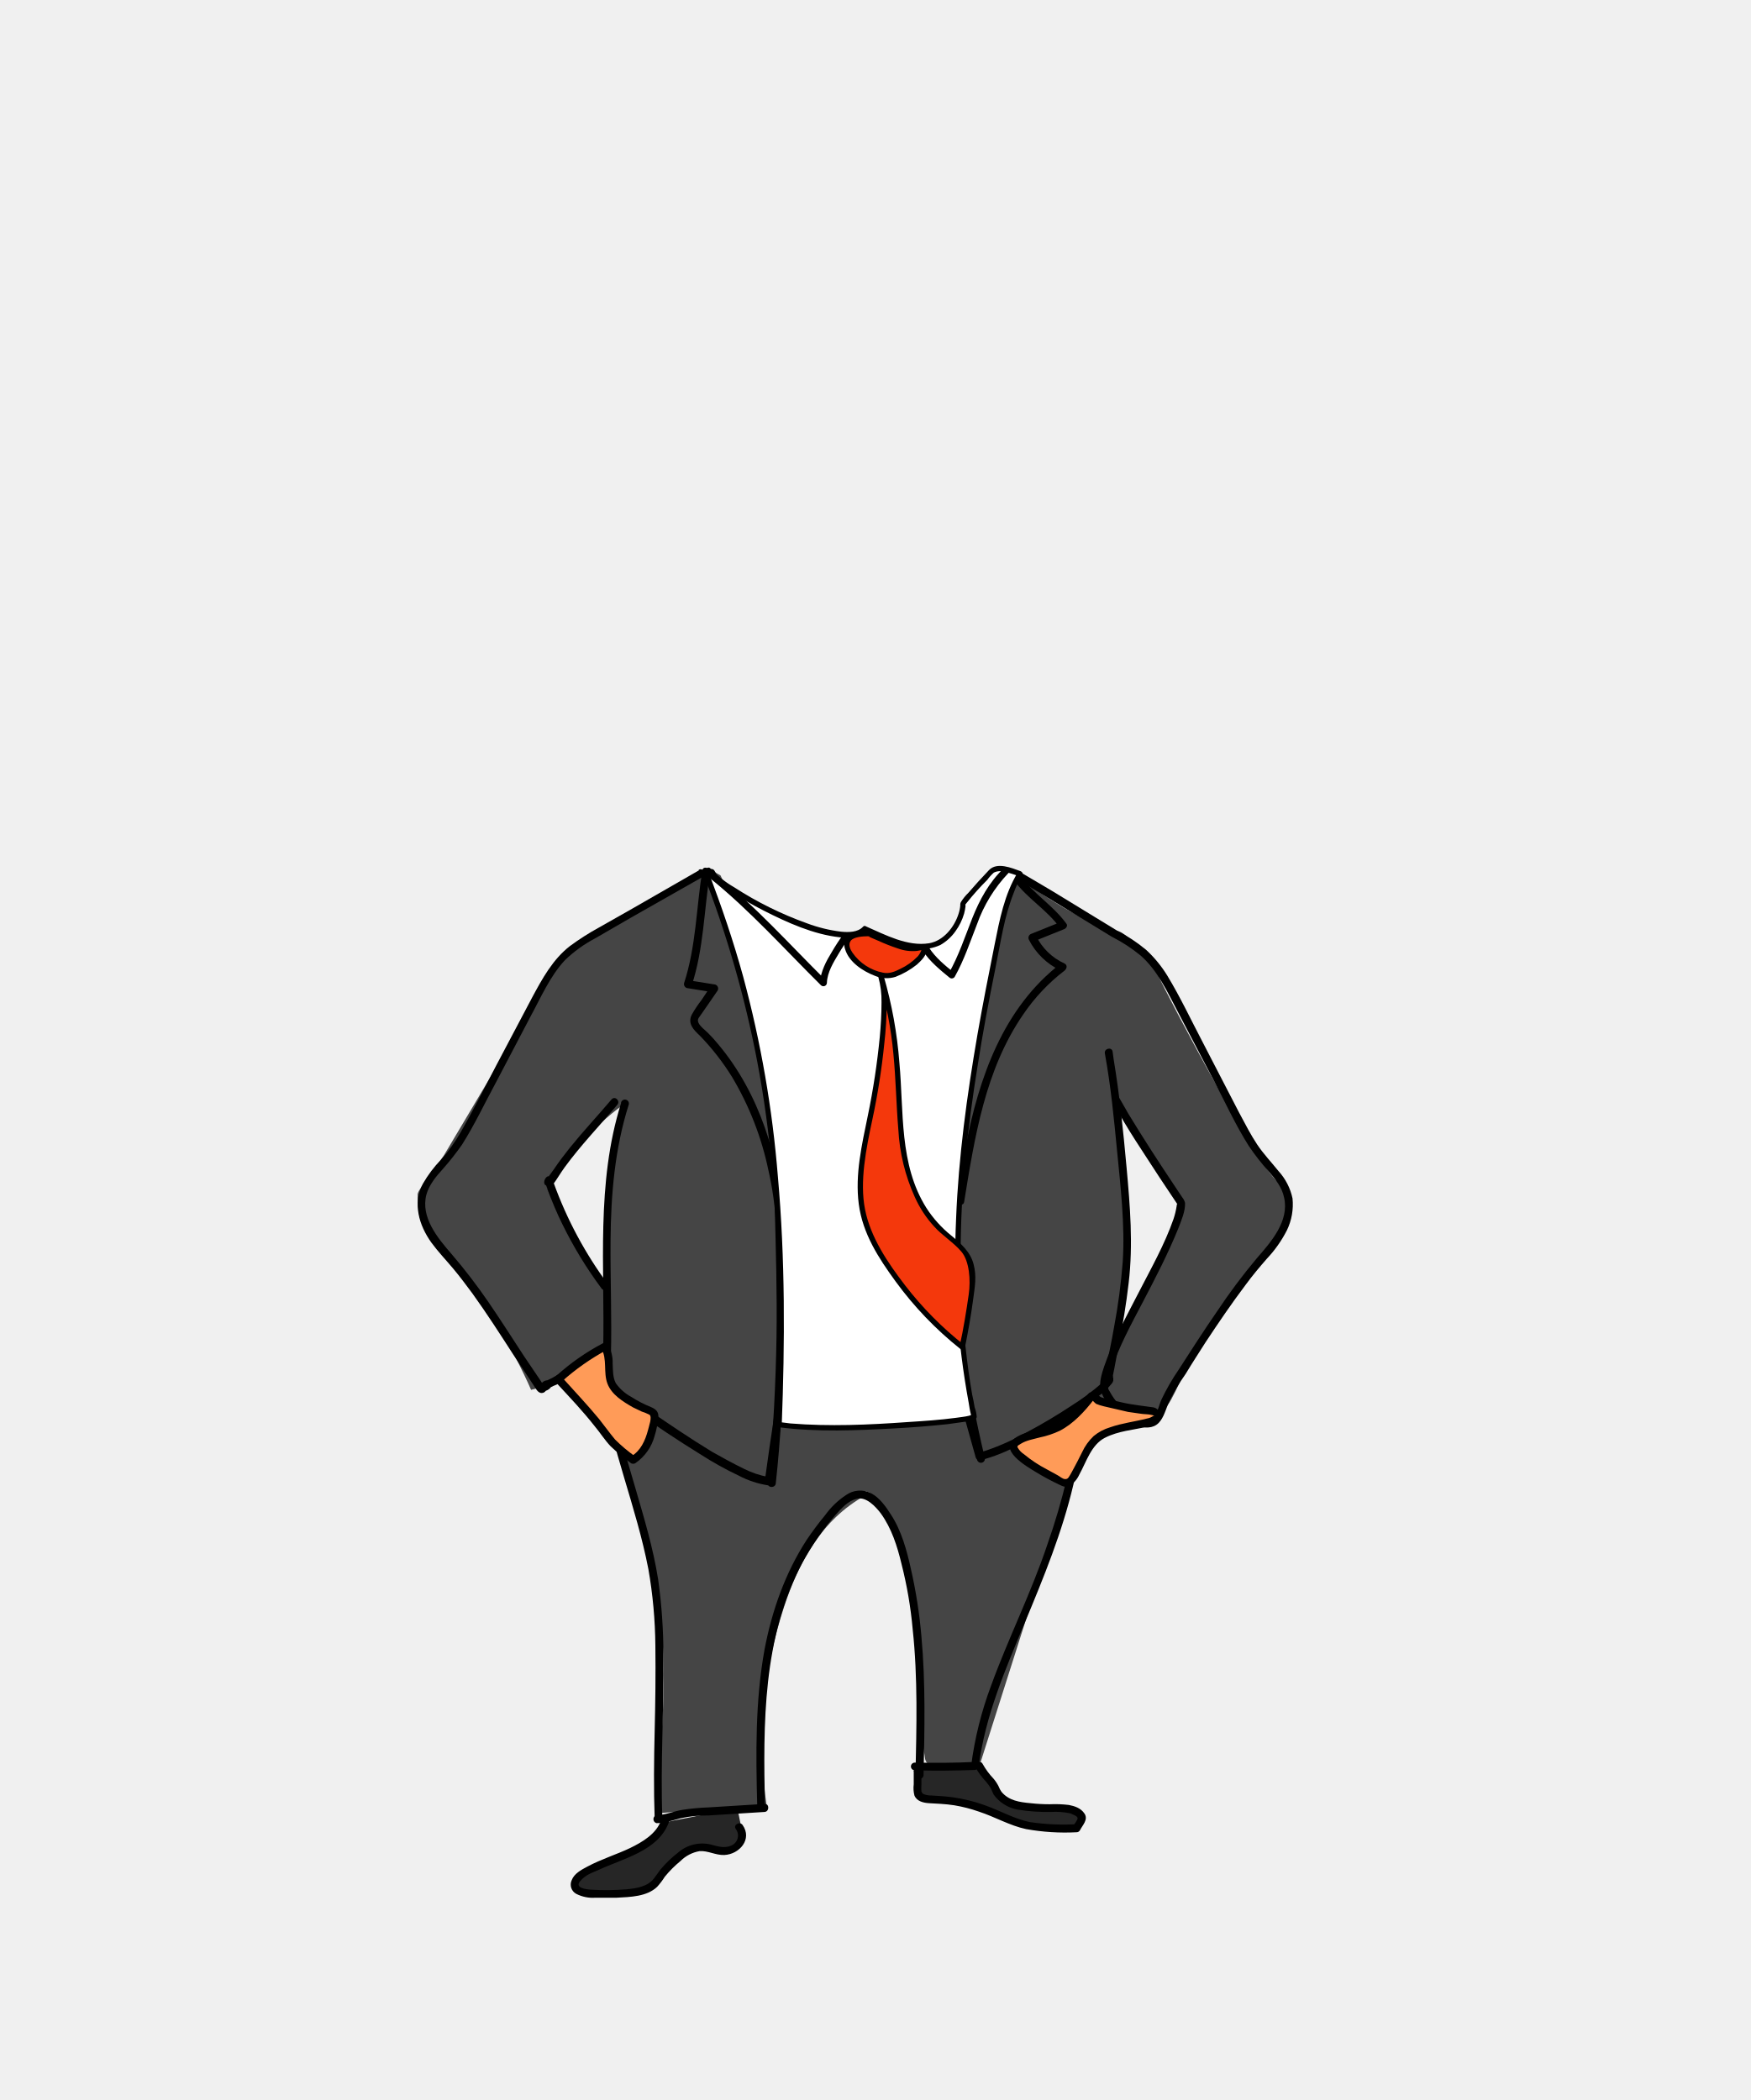
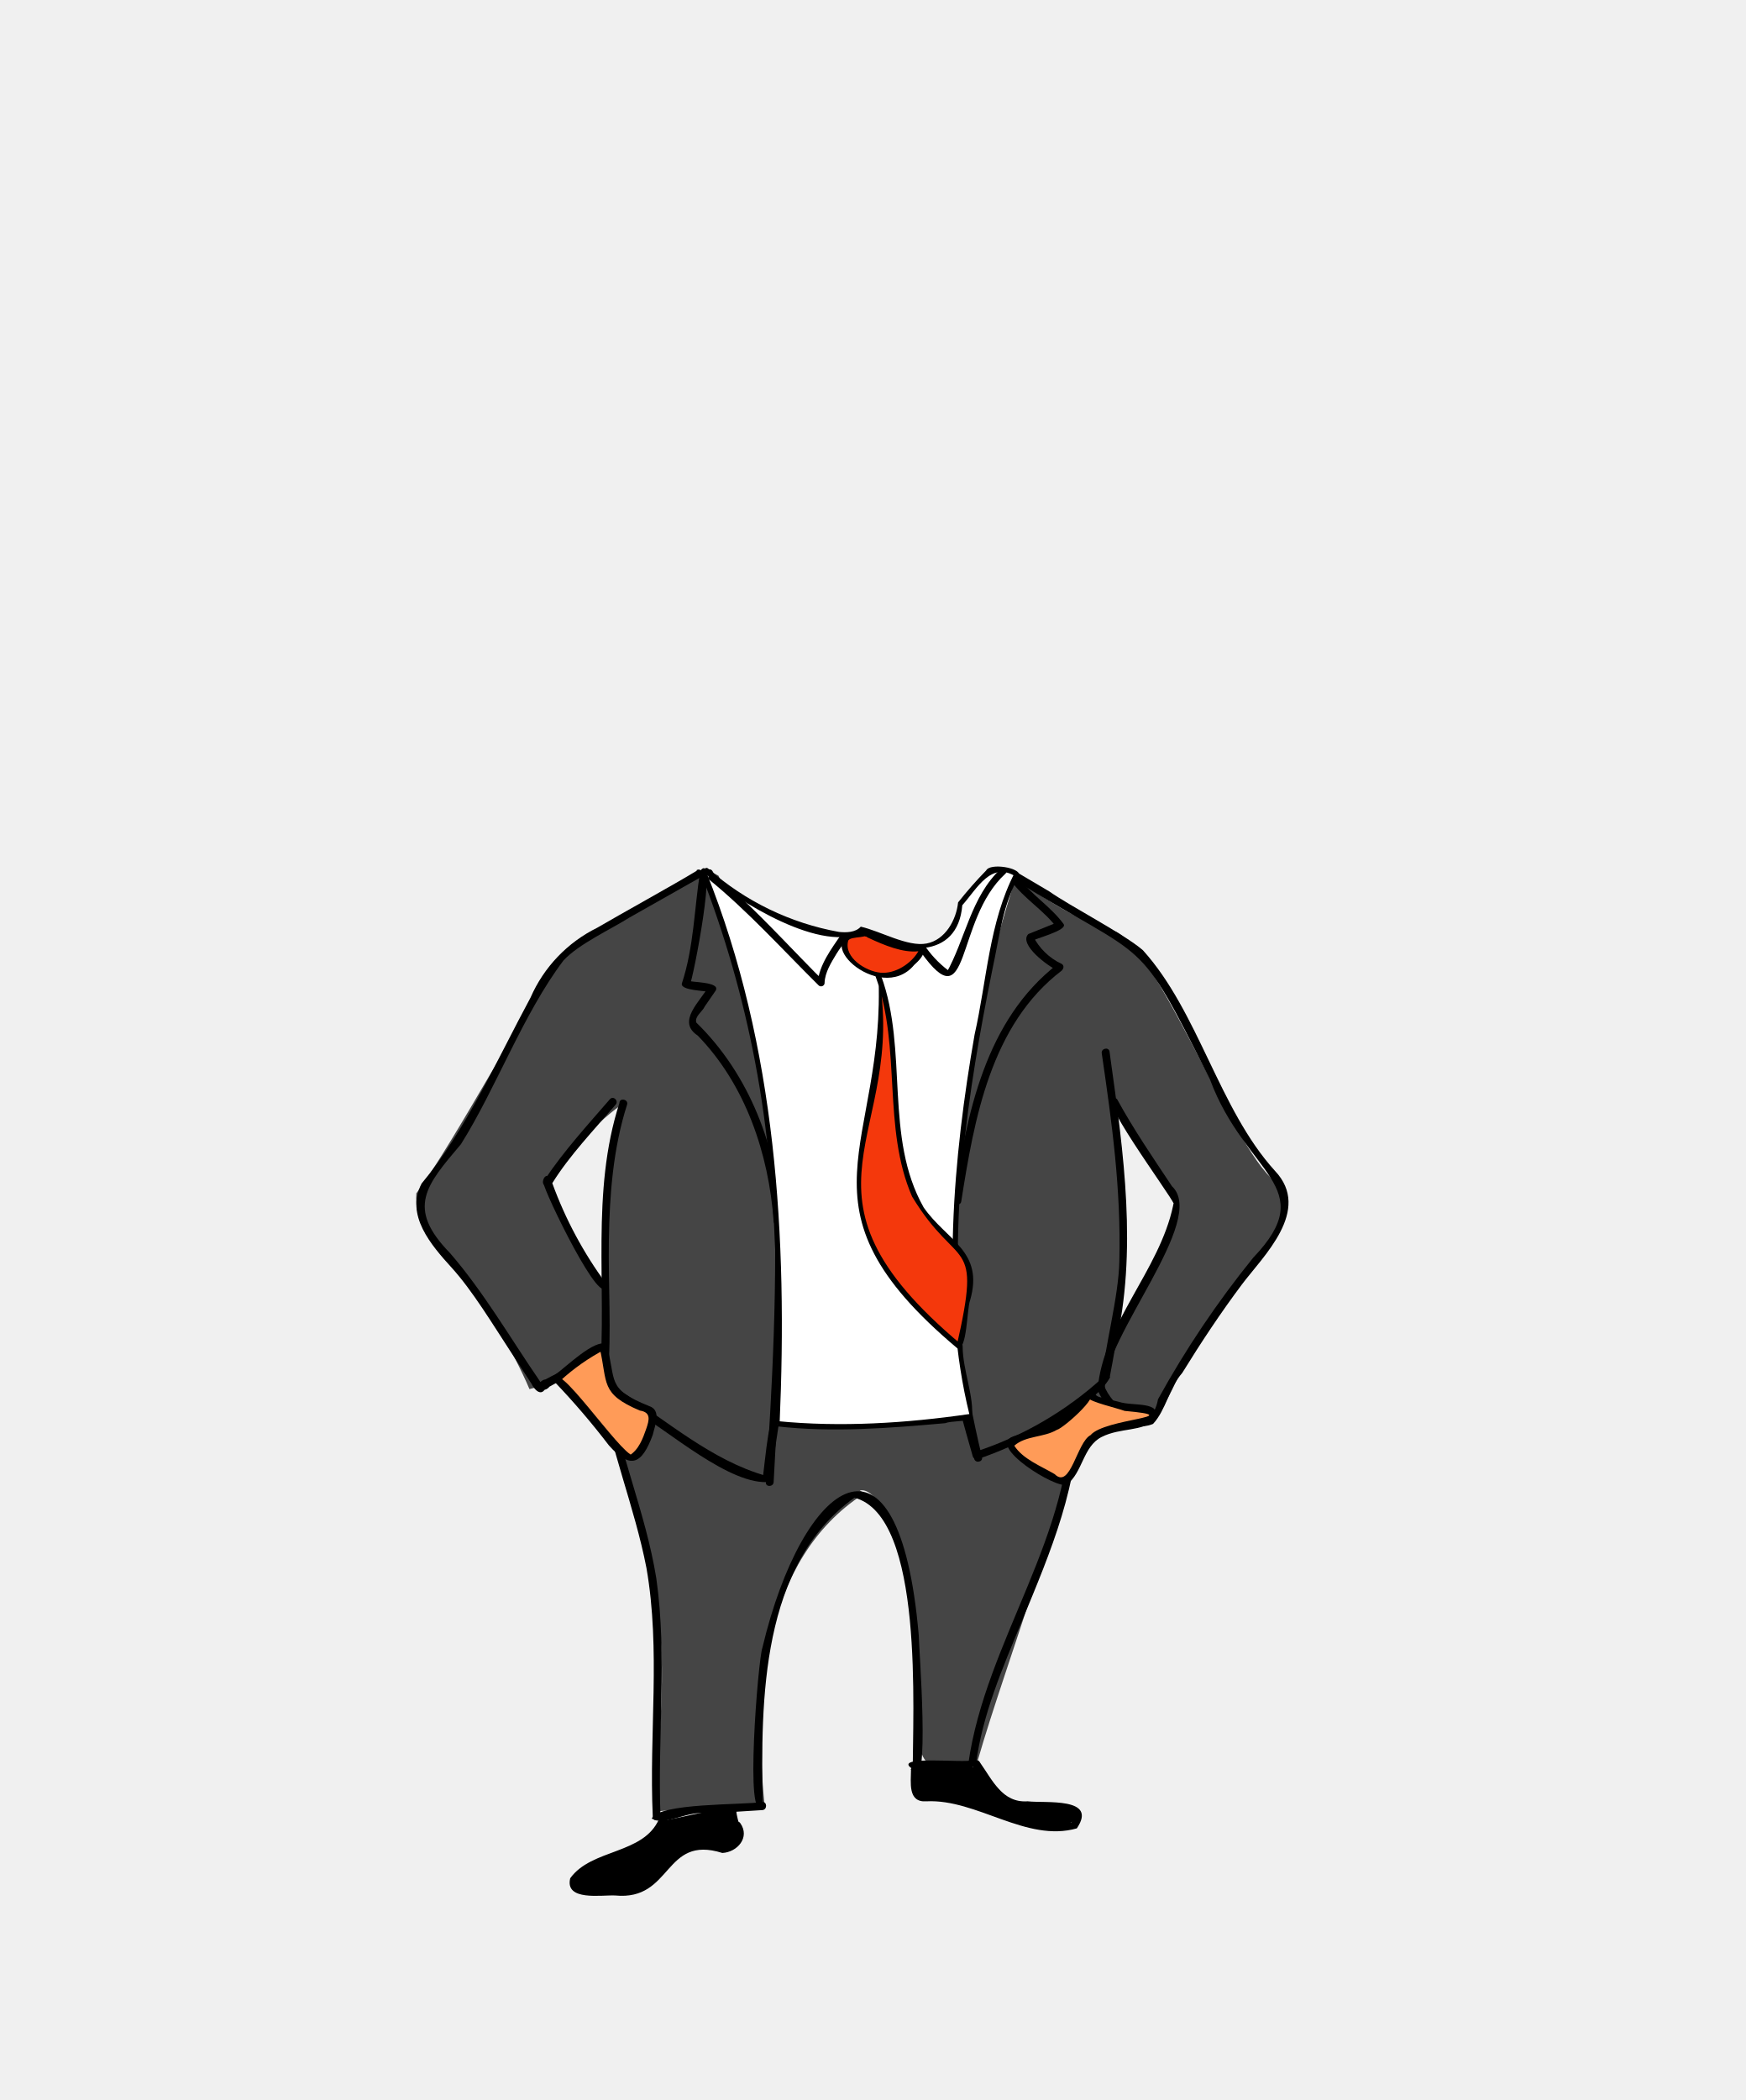
- <svg xmlns="http://www.w3.org/2000/svg" viewBox="0 0 500 600">
-   <defs>
-     <style>.a{fill:#454545}.c{fill:#ff9b58}.e{fill:#f4380c}</style>
-   </defs>
-   <path class="a" d="M202.2 248.1c-10.1 5.3-18.1 10.6-28.2 15.9a75.9 75.9 0 00-12 8c-3.6 3.3-6.4 10.1-9 14l-26.2 44.1c-.7 1.2-7.3 9.6-7.5 11a24.1 24.1 0 001 8c1.8 4.1 3 4.7 6.5 8 8.7 8.1 20.5 29.8 24.9 40 9.5-2.2 13.5-8.1 21.3-12.1 1.7-.8 1.2-23.5.4-21.9s.6-6.4-.1-11.3c-1.2-9 2.1 18.1-1.3 14.2-2.1-2.4-17.5-26.4-15.9-28.9s14.4-16.2 21.6-21.2c-4.6 25.8-3.7 51.7-6.1 77.3-.2 1.3-.4 2.8.5 3.8a6.4 6.4 0 003.6 1.7c42.7 10.5 84.8 9.8 128.7 3.4 1.9-.3 1.3-.4 4.6-1.1 18.3-3.9 11.2-81.5 9.2-86.5 2.8 4.5 20.6 27.4 18.7 32.6s-26.3 51.8-23.8 53c0 0-.3.1-.3.2s16.3 2.5 18.7 2.8 6.1-10.3 9.7-17c1.6-2.9 7.6-11.3 19.5-28 1.7-2.4 6.4-6.3 7.3-12.1a81.1 81.1 0 00-1.9-7.9c-3.5 2-33.7-55.6-35.1-59.1s-8.8-12.2-11.4-12.9c-10.1-2.7-17.4-7.6-25.6-13.1a11.3 11.3 0 00-3.8-1.9c-.8-.2-1.9-2.7-2.5-2-2.8 3-4.7-3.5-2.4 0 5.7 8.3-41.2 48.5-44.1 42.4-13.7-1.6-29-27-35.4-41.4" />
-   <path class="a" d="M175.1 399.2c2.7 16.7 8.4 36.2 11.9 52.8 4.8 23 1.7 42.8.5 66.1 9.6-.8 21.9-1.3 31.5-2a124.6 124.6 0 015-57.1c4-12.2 10.5-24.8 23.3-31.8.8-.5-1.7-1.1-.7-1.1 2.5-.3 4.9 3 6 5 9 17 9.2 35.6 9.9 54.2a138.2 138.2 0 001.7 16.9 2.6 2.6 0 00.7 1.6 3.8 3.8 0 002.2.7l9.4 1.2a3.8 3.8 0 002.4-.3 2.3 2.3 0 001.1-1.6l16.6-52.2c5.5-17.4 11-34.9 12.2-52.8-9.1-.6-17.1 1.5-26 3s-21.4 2-32 2.4c-4.7.1-9.5.7-14.3.7-6.7.1-13.4-.8-20.1-1.6l-40.2-5.3" />
-   <path d="M190 520.1a16 16 0 01-4.9 6.4 24.3 24.3 0 01-5.3 2.8l-10.4 4.6a12.6 12.6 0 00-3.2 1.8 8.8 8.8 0 00-1.8 2.5 1.9 1.9 0 00-.3.8 2.1 2.1 0 00.3.7c.9 1.1 2.6 1.4 4.2 1.6a48.2 48.2 0 009.3 0 15.3 15.3 0 005.7-1.2c3.1-1.4 5-3.9 7.1-6.3s4.6-4.6 8-5.1 6.7.9 9.6-.3a9 9 0 002.6-1.7 4.5 4.5 0 001.2-1.6 3.7 3.7 0 00-.1-1.8l-1.1-5.3a.4.4 0 00-.2-.4h-.7a67.9 67.9 0 00-12.6 1.6l-7.8 1.5m71.6-15a24.6 24.6 0 002.2 6.8 2.5 2.5 0 00.8 1 3.3 3.3 0 002.2.3c6.9-.2 13.3 2.3 19.6 4.6s13 4.4 19.8 3.6a3.8 3.8 0 001.5-.5 2.2 2.2 0 00.9-1.4c.3-1.8-1.6-3.5-3.8-4.1a20.9 20.9 0 00-6.6 0 15.1 15.1 0 01-6.7-.2c-5.5-1.7-6.6-8.3-12-10.4-3.3-1.2-7.3-.3-11-.2a50.5 50.5 0 01-6.8-.6" fill="#262626" />
-   <path d="M199.6 248.7l-18.8 10.8-9.7 5.5a72.8 72.8 0 00-8.3 5.3c-4.9 3.8-7.9 9.3-10.8 14.7l-10.3 19.5c-3.3 6.3-6.5 12.7-10 18.8a46.2 46.2 0 01-5.7 8 34.7 34.7 0 00-5.2 6.9c-3 5.6-1.1 11.9 2.4 16.8 1.9 2.6 4.1 4.9 6.2 7.4s3.7 4.7 5.5 7.1c4.1 5.7 7.9 11.6 11.7 17.5l5.7 8.6c.6.8 1.2 2.4 2.4 2.4a1.4 1.4 0 001.1-.5l.4-.5c.2-.4.4-.1-.1-.4l-.6-1 .4-.8-.6.3c-.2.1-.6.1-.2.1l.6 2.1a17.1 17.1 0 013.3-1.7l3.8-2.2c2.5-1.6 5-3.2 7.4-4.9s0-2.8-1.2-2a72.9 72.9 0 01-7.4 4.9l-3.7 2.2a36.5 36.5 0 00-3.4 1.8 1.1 1.1 0 00.6 2.1 2.9 2.9 0 002.7-2 1.5 1.5 0 00-.6-1 2.2 2.2 0 00-2.3.5l-.7.8h1.1c0-.1-.8-1.1-.8-1.2l-4.8-7.1c-3.4-5.2-6.7-10.4-10.2-15.5a157.8 157.8 0 00-10.6-13.8c-3.9-4.5-8.8-10.4-7.1-16.9.8-2.8 2.7-5.1 4.6-7.2a75.9 75.9 0 005.6-7.1c3.6-5.7 6.5-11.9 9.7-17.8l9.8-18.7c3-5.5 5.6-11.6 9.9-16.2a37.7 37.7 0 018.6-6.2l10.2-5.9 20.6-11.7c1.2-.7.1-2.7-1.2-2z" />
-   <path d="M174.7 314.1c-3.9 4.6-8.1 9.1-11.9 13.8-1.6 2-3.2 4.1-4.6 6.2l-1.4 1.9a5.3 5.3 0 01-.7 1c0 .2.1 0 .1 0s2.1 0 1.4.6.3.1.1-.1.1.1-.1.1l-1.8.4h-.1c.1-.1 0-.2.1.1s.1.3.1.4a7.8 7.8 0 01.5 1.4c1.3 3.4 2.7 6.8 4.3 10a116.4 116.4 0 0011.1 18.2c.8 1.2 2.8.1 1.9-1.1a113.5 113.5 0 01-15.5-28.9c-.3-.7-.5-1.7-1.3-2s-1.7 1.2-1.4 2.1 2 .8 2.7-.1 2-3.1 3.1-4.6c4.6-6.3 10-11.9 15-17.8 1-1.1-.6-2.7-1.6-1.6z" />
-   <path d="M177.4 315.2c-7.2 22.9-4.6 46.8-5.1 70.4a56.9 56.9 0 01-.5 8.3c-.4 2.2.8 3.2 2.5 4.4l6.7 4.6c6.3 4.4 12.7 8.7 19.2 12.7a95.3 95.3 0 0010.8 6 26.6 26.6 0 008.5 2.8.9.9 0 001.1-.8l2.7-18-1.1.8c2.7 0 5.3.3 8 .4 5 .3 10.1.2 15.2 0s8.5-.3 12.8-.8 6.5-1.1 9.7-1.8 4-1.1 5.9-.8l.9.2h.5c-.2-.1-.1-.2 0 .1a2.9 2.9 0 01.2.9l3.3 11.8a1.2 1.2 0 001.4.8 47.7 47.7 0 0011-4.4 120.9 120.9 0 0013.2-7.4 106.8 106.8 0 0010.4-7.2 16 16 0 002.6-2.6 2.6 2.6 0 00.7-1.1v-.8l-.2-.3c-.2-.7-.1.1.1.1s-.1.3 0 0a.8.8 0 000-.5c.1-.7.3-1.4.4-2l1.2-6.4c1.2-6 2.2-12 2.9-18.1 1.3-11 .4-21.9-.6-32.9s-2-20.7-3.7-31l-.3-2.2c-.3-1.4-2.5-.8-2.2.6 1.7 9.3 2.6 18.7 3.5 28s2.3 21 1.6 31.5a169.7 169.7 0 01-2.5 18.8c-.7 4.2-1.7 8.4-2.4 12.7a7.7 7.7 0 00-.2 1.5 1.3 1.3 0 00.1.6c0 .1.1.2.1.3s0 .2 0 0-.1-.4 0-.5-.1.3-.2.4l-.3.3-.6.6a68.5 68.5 0 01-8.6 6.4q-6.2 4.1-12.6 7.5a68.7 68.7 0 01-11.7 5.3 15.5 15.5 0 01-2.3.6l1.4.8-3-10.9c-.4-1.4-.5-2.6-1.9-3.3a7.8 7.8 0 00-5.2-.5c-2.7.4-5.3 1.2-7.9 1.7a113 113 0 01-12.9 1.4c-6.1.3-12.1.5-18.2.3-3.2-.2-6.4-.6-9.6-.6a1.3 1.3 0 00-1.1.9c-.9 6-1.8 12-2.6 18l1-.8a25.5 25.5 0 01-6.9-2.3c-3.1-1.5-6.2-3.2-9.2-4.9-6.4-3.9-12.6-8.1-18.8-12.4l-7.4-5.1a25.3 25.3 0 01-2.7-1.8c-.8-.7-.5-1-.4-1.9s.1-1 .2-1.5.1-3 .2-4.5c.3-11-.2-22.1-.1-33.2.1-13.1 1.2-26.2 5.2-38.8a1.1 1.1 0 00-2.2-.6z" />
-   <path d="M171.9 396.3c2.8 17.7 9.9 34.4 13.3 52a133.1 133.1 0 012 21.9c.1 8.1 0 16.3-.2 24.4s-.3 16.6 0 25c0 1.4 2.3 1.4 2.2 0-.6-15.6.5-31.2.3-46.7a155.8 155.8 0 00-1.5-21.6c-1.4-8.9-4-17.5-6.5-26.1s-5.9-19.5-7.5-29.5c-.2-1.5-2.4-.8-2.1.6zm46.6 119.8c-.5-23.6-.7-48.2 10.7-69.6a78.5 78.5 0 019.4-13.6c1.7-1.9 3.6-4.1 6.2-4.7s5.2 2.1 6.8 4.2c3.1 4.3 4.7 9.4 5.9 14.4a117.9 117.9 0 013.2 18.7c1.5 13.9 1.1 27.9.8 41.9a1.2 1.2 0 002.3 0c.3-13.3.6-26.6-.6-39.8a140.7 140.7 0 00-3-19.3c-1.2-5.4-2.7-11-5.8-15.7-1.4-2.2-3.2-4.7-5.6-6a7 7 0 00-7.2.6 22.8 22.8 0 00-5.9 5.7 87.2 87.2 0 00-5.3 7.1c-6.1 9.4-9.9 20.2-12 31.2-2.7 14.8-2.5 29.9-2.1 44.9a1.1 1.1 0 002.2 0z" />
-   <path d="M306.6 402a90.1 90.1 0 01-1.8 20.1 187.3 187.3 0 01-5.7 19.4c-4.6 13.7-11.1 26.6-16 40.1a102.4 102.4 0 00-5.7 22.9l1.1-1.1c-5.7.3-11.5.3-17.2.2a1.1 1.1 0 000 2.2c5.7.2 11.5.1 17.2-.1a1.3 1.3 0 001.1-1.2c1.8-14.2 7.6-27.6 13.1-40.8s10.7-25.9 13.9-39.5a87.2 87.2 0 002.2-22.2c0-1.4-2.3-1.4-2.2 0zm-88.2 113.4l-16 1a63.4 63.4 0 00-7.5.7c-2.5.4-4.8 1.5-7.4 1.5a1.2 1.2 0 000 2.3c2.4 0 4.6-.8 6.9-1.4a35.6 35.6 0 018-.8l16-1c1.4-.1 1.4-2.4 0-2.3z" />
-   <path d="M188.8 520.2c-1.4 3.8-5.3 6.1-8.8 7.8s-8.3 3.2-12.2 5.3c-1.7.9-3.8 2-4.5 3.9a3 3 0 001.3 3.9 10.3 10.3 0 005.5 1.1h6.1c3.8-.2 8.6-.3 11.5-3.1a20.1 20.1 0 002.2-2.9 31.9 31.9 0 014.5-4.5 10.1 10.1 0 015.4-2.8c2.4-.2 4.6 1.2 7.1 1.1 4.3-.2 8.1-4.5 5.2-8.6-.8-1.1-2.8 0-1.9 1.2a3.1 3.1 0 01-1.3 4.7c-2 .9-4 .2-5.9-.3a10.5 10.5 0 00-9.3 2.3 32.4 32.4 0 00-5 4.8l-1.9 2.6c-1.8 2.3-4.8 2.8-7.8 3.1a70.8 70.8 0 01-10.3.1c-1.3-.1-4.6-.5-3-2.4s3.4-2.4 5.2-3.2c7-3.3 17-5.4 20.1-13.5.5-1.4-1.7-2-2.2-.6zm72.2-14.1v3.7a8.5 8.5 0 00.2 3.2c.7 1.7 2.6 2.1 4.2 2.2s4.8.2 7.2.6a42.3 42.3 0 017 1.8c4.6 1.5 8.8 4 13.5 5a63.1 63.1 0 0014.4.9 1.1 1.1 0 001-.6c.7-1.4 2.4-3 1.3-4.7s-3-2.2-4.5-2.5a33.7 33.7 0 00-5.5-.2 48.9 48.9 0 01-5.4-.3c-3.2-.3-6.2-.7-8.4-3.3a11.9 11.9 0 01-.8-1.6 11 11 0 00-1.4-2.1 20.7 20.7 0 01-3.1-4.2c-.6-1.3-2.6-.2-2 1.1a21.9 21.9 0 002.9 3.9 13.3 13.3 0 011.4 1.9l.8 1.8a10.8 10.8 0 006.7 4.3 52.8 52.8 0 009.7.7 20.4 20.4 0 015.5.4c.4.2 2 .7 2.1 1.3s-1 1.8-1.3 2.4l1-.6a65.6 65.6 0 01-13.3-.6c-4.4-.9-8.2-3.1-12.3-4.6a45.8 45.8 0 00-12.7-2.8l-3.1-.2a5.9 5.9 0 01-2.3-.4c-.9-.5-.6-1.9-.6-2.8v-3.7a1.2 1.2 0 00-2.3 0zm24.3-257.4a317.1 317.1 0 00-13.5 65.3 311.7 311.7 0 00.7 66.2 327.6 327.6 0 006.6 36.9 1.1 1.1 0 002.2-.6 308.4 308.4 0 01-3.1-131.1 318.5 318.5 0 019.3-36.1c.5-1.4-1.7-1.9-2.2-.6zm-83.1 1.2c11.4 18.4 15.6 39.9 17.4 61.2 1 11.2 1.4 22.6 1.7 33.9s.7 24.7.5 37.1-.9 27.8-2.4 41.7c-.2 1.4 2.1 1.4 2.2 0 2.7-24.9 2.8-50.1 2.1-75.1-.7-22.1-1-44.7-6.1-66.4a112.2 112.2 0 00-13.5-33.5c-.7-1.2-2.7-.1-1.9 1.1z" />
-   <path d="M200.6 248.7c-1.7 10.8-1.8 21.8-5.2 32.2a1.2 1.2 0 00.8 1.4l7.5 1.2-.7-1.7-2.6 3.9a34.1 34.1 0 00-2.8 4.2c-1.3 2.6.6 4.4 2.3 6a69.4 69.4 0 019.2 11.8 86.3 86.3 0 0110.4 26.7 90.1 90.1 0 012.1 14.6c.1 1.5 2.3 1.5 2.2 0-1.1-18-6.9-36.7-18.7-50.7a41.2 41.2 0 00-2.8-3.1c-.9-.9-2.3-1.9-2.8-3s.4-1.7.8-2.4l1.6-2.3 3.1-4.5a1.2 1.2 0 00-.7-1.7l-7.5-1.2.8 1.4c3.4-10.4 3.5-21.4 5.2-32.2.2-1.4-2-2-2.2-.6zm89.1 2.9c3.7 5.1 9.3 8.3 13 13.4l.6-1.7-8.7 3.5a1.2 1.2 0 00-.7 1.7 19.4 19.4 0 009.1 8.8v-2c-16.5 12.7-23.4 32.7-27.2 52.4-1 5-1.8 10-2.6 15.1-.2 1.4 2 2 2.2.6 3-18.5 6-37.8 16.9-53.6a53.8 53.8 0 0111.8-12.5c.6-.5.9-1.5 0-2a16.8 16.8 0 01-8.2-8l-.7 1.7 8.7-3.5c.6-.2 1.2-1 .7-1.6-3.7-5.1-9.2-8.4-12.9-13.4-.9-1.2-2.8-.1-2 1.1z" />
-   <path d="M290.1 251c6.2 3.6 12.3 7.4 18.4 11.1l9 5.5a45.5 45.5 0 018.3 5.4c4.9 4.3 7.7 10.5 10.7 16.2l10.1 19.3c3.3 6.3 6.3 12.9 10.1 18.9a65.3 65.3 0 005.7 7.3c1.9 2.2 3.8 4.5 4.4 7.5 1.5 6.7-3.7 12.6-7.8 17.3a169.5 169.5 0 00-11.3 15.1c-3.8 5.5-7.4 11.1-11 16.7a63 63 0 00-5 8.7c-.7 1.6-1.2 4.7-3.1 5.4s-4.6-.6-6.2-1.7a17.5 17.5 0 01-5.4-6.1l-.3-.5c0-.1-.1-.1-.1-.2s-.1-.6-.1-.3v-1.3a20.9 20.9 0 01.8-3.4c2.2-7 5.8-13.5 9.2-20s7.2-13.8 10.1-21c.8-2.1 2-4.8 1.9-7.2a4 4 0 00-.8-1.6l-2-3c-4.6-6.9-9.1-13.8-13.4-20.9l-2.4-4.2c-.7-1.3-2.6-.1-1.9 1.1 3.9 7.4 8.7 14.3 13.2 21.3l4.8 7.2.3.5c-.3.2.1-.8-.1-.1s0 .5-.1.6a22.2 22.2 0 01-.9 3.7c-2.5 7.2-6.4 14.1-9.9 20.9s-7.4 13.9-9.9 21.2c-.7 2.1-1.5 4.6-1 6.9a14.8 14.8 0 003.3 5.3 18.8 18.8 0 006.5 4.6c1.9.7 4.3 1.1 6.1-.1s2.5-3.8 3.3-5.8a55.8 55.8 0 015.1-8.8c1.8-3 3.7-5.9 5.6-8.9 3.7-5.6 7.5-11.2 11.5-16.5 1.9-2.6 4-5.1 6.1-7.5a34.9 34.9 0 005.7-8.1 17 17 0 001.6-9.1 16.7 16.7 0 00-4-7.8c-2-2.5-4.3-4.9-6.1-7.6s-3.5-6-5.1-9l-10.5-20.3c-3.3-6.3-6.4-12.9-10.1-19a34.8 34.8 0 00-6-7.3 46 46 0 00-8.3-5.5l-18.5-11.3-9.3-5.5a1.1 1.1 0 00-1.2 1.9z" />
-   <path class="c" d="M159.9 394.5c4 4.3 8 8.6 11.6 13.2a36.5 36.5 0 003.9 4.9 47.7 47.7 0 005.4 4.5c4.2-2.4 5.4-7.5 6.2-12a1.7 1.7 0 00-1.5-2.1 28.7 28.7 0 01-7.5-4.1 11 11 0 01-3-3.1c-1.9-3.4-.2-7.8-2.2-11.1a64.2 64.2 0 00-13.1 9.2" />
-   <path d="M159.1 395.3c3.7 4 7.4 7.9 10.7 12.1 1.6 1.9 2.9 4 4.6 5.8a56.8 56.8 0 005.9 4.9 1.4 1.4 0 001.1 0 13.7 13.7 0 005.6-7.9 25.6 25.6 0 001-4.8c.3-1.8-.4-2.7-2.1-3.4a33.1 33.1 0 01-5.6-2.9 12.7 12.7 0 01-4.4-3.9c-.9-1.7-.8-3.7-.9-5.6a10.3 10.3 0 00-1.3-5.4 1 1 0 00-1.5-.4 64.8 64.8 0 00-13.3 9.3c-1 1 .6 2.6 1.6 1.6a67.1 67.1 0 0112.8-9l-1.5-.4c1.7 3.1.5 6.8 1.7 10s4.5 5.2 7.3 6.8l2.5 1.2a14.5 14.5 0 012.2.9c.9.6-.2 3.4-.4 4.4-.8 3-2.1 5.9-4.8 7.5h1.1a43.9 43.9 0 01-5.7-4.8c-1.6-1.9-3-3.9-4.6-5.9-3.3-4-6.9-7.8-10.4-11.7-1-1-2.6.6-1.6 1.6z" />
-   <path class="c" d="M311.7 399c-3.3 4.3-7.2 7.8-10 9s-10.3 2.2-12 4.6 11.4 9.7 14.1 11h.6c2 .1 3.6-4.6 6.7-10.1a10.6 10.6 0 012-2.4 9.1 9.1 0 012.6-1.6c6.1-2.8 13.9-2.6 14.7-4.6.1-.2.4-1 0-1.4a2 2 0 00-1.3-.4 76.9 76.9 0 01-14.9-2.9c-.7-.2-.7-.1-1.5-1.3" />
-   <path d="M310.9 398.2c-2.6 3.4-5.8 7-9.7 8.8s-7.7 1.6-11 3.7c-5.4 3.4 2.9 8.2 5.7 9.9a71.2 71.2 0 006.7 3.6c1 .5 2 .9 3 .3a7.6 7.6 0 002.7-3.2c2-3.6 3.4-8.5 7.3-10.5s8.1-2.2 12.2-3.2c1.2-.3 2.8-.7 3.4-1.8s.1-3.4-1.8-3.7-5.9-.7-8.9-1.4l-4.2-1c-1-.3-2-.3-2.6-1.2s-2.8-.1-2 1.1a6.6 6.6 0 001.4 1.5 14.2 14.2 0 002.2.7l6.9 1.6 3.5.5c1.1.2 2.3.1 3.4.4s.4.1.1.4a4.4 4.4 0 01-1.6.6c-3.5.9-7.1 1.3-10.5 2.5a13.3 13.3 0 00-4.7 2.5 15 15 0 00-3.3 4.6c-.9 1.8-1.8 3.6-2.8 5.4s-1.2 2.3-2 2.3-1.6-.8-2.2-1.1l-3.1-1.7a36.6 36.6 0 01-6.5-4.3 5.5 5.5 0 01-1.8-1.9c-.1-.2-.1-.4-.1-.3l.2-.3.8-.5c1.6-1 3.6-1.3 5.4-1.8a25.4 25.4 0 005.7-1.9c3.9-2 7.2-5.6 9.8-9 .9-1.1-.7-2.7-1.6-1.6z" />
-   <path d="M202.3 248.8c5.8 6.7 38.3 23.8 44.7 16.6 6.9 3.1 11.9 5.6 18 5s10.2-8.3 10-12c0-.6 8.4-9.6 8.4-9.6s3.8-.6 7.9 1c-3.9 6.3-5.5 15.7-7 23-9 44.5-15.5 87.7-6.1 132.1 0 1.3-38.2 4.5-55.6 2.3 2.6-68.6-3.5-112.5-21-157.9" fill="#fff" />
-   <path d="M201.8 249.3a30.1 30.1 0 006.3 5 102.3 102.3 0 0010.1 5.9c6.7 3.4 14.2 6.8 21.7 7.6 2.6.2 5.8.2 7.7-1.9h-.9c4.9 2.3 10 4.9 15.6 5.2a12.4 12.4 0 006.3-1.1 13.4 13.4 0 004.3-3.9 16.2 16.2 0 002.5-5.1 15.5 15.5 0 00.4-2.1c0-.2-.1-.4 0-.6l-.1.2.4-.5a73.2 73.2 0 015.9-6.6 12.9 12.9 0 011.9-2.1 3.9 3.9 0 012.6-.3 24.4 24.4 0 014.6 1.4l-.4-1.1c-3.8 6.2-5.2 13.6-6.6 20.6-1.7 8.5-3.4 17.1-4.9 25.7-3 17.4-5.4 34.9-6.1 52.6a231.8 231.8 0 003.6 52.6c.2 1.1.3 2.1.6 3.2s0 .7.4.3h-.3l-.6.2c-1.2.3-2.5.4-3.8.6-4.5.6-9.1.9-13.7 1.2-11.1.8-22.4 1.3-33.5.4l-3.2-.4.7.8c.9-23.6 1-47.3-1.1-70.9a315.9 315.9 0 00-9.9-57.1c-2.8-10.2-6.2-20.2-10-30.1-.4-.9-1.8-.5-1.5.4a307.2 307.2 0 0115.5 53.9c3.9 20.5 5.5 41.3 6 62.1.3 13.9.1 27.8-.5 41.7a.8.8 0 00.8.7c10.9 1.4 22.1.9 33.1.3q7.5-.4 15-1.2l5-.7a8.8 8.8 0 002.7-.6 1.3 1.3 0 00.6-.7 9.4 9.4 0 00-.6-2.8c-.2-1.2-.4-2.4-.7-3.6-.8-4.5-1.4-9.1-1.9-13.6a218.7 218.7 0 01-1.4-26.8c0-18.1 2-36.1 4.9-53.9 1.4-9 3.1-18 4.9-26.9s2.6-15.2 5.4-22.3a25.5 25.5 0 012.4-5c.3-.4 0-.9-.5-1.1-2.5-.9-6.7-2.7-9-.3s-4 4.3-5.9 6.5a13.3 13.3 0 00-2.1 2.6 1.6 1.6 0 00-.2 1 10.3 10.3 0 01-.5 2.4c-1.2 3.8-4.3 7.7-8.4 8.4-6.2 1-12.5-2.4-18-4.8a.6.6 0 00-.9.1c-1.5 1.6-4.1 1.6-6.2 1.4a42.5 42.5 0 01-9.8-2.4 100.7 100.7 0 01-20.8-10.3 29.4 29.4 0 01-6.8-5.4c-.7-.7-1.7.4-1.1 1.1z" />
-   <path d="M263.7 271.8c1.9 2.9 4.8 5.3 7.5 7.5a1 1 0 001.5-.2c2.7-4.8 4.4-10 6.4-15.1a40.9 40.9 0 018.9-14.5c.9-.9-.4-2.3-1.3-1.4-4.2 4-6.9 9-9 14.3s-3.9 10.8-6.7 15.7l1.5-.2c-2.5-2-5.3-4.3-7.1-7.1-.7-1-2.4 0-1.7 1zM202.9 251c11.4 9.2 21.2 20.2 31.6 30.5a1 1 0 001.7-.7c.1-3 1.9-5.9 3.4-8.4a46.3 46.3 0 013.1-4.6c.7-1-.9-2-1.7-1a58 58 0 00-3.4 5.2c-1.6 2.6-3.2 5.6-3.4 8.8l1.7-.7c-10.4-10.3-20.2-21.3-31.7-30.5-.9-.7-2.3.6-1.3 1.4z" />
-   <path class="e" d="M251.6 279c3.8 11.8 5 27.5 5.5 39.8s3.2 25.4 13.1 33.9c2 1.7 4.3 3.2 5.7 5.3 2.5 3.6 2.1 8.2 1.5 12.3s-1.5 9.8-2.5 14.6a101.1 101.1 0 01-22.7-25.4 49.4 49.4 0 01-5.2-11.2c-3.3-11.5.7-23.6 2.8-35.4s3.8-27.9 1.8-33.9" />
-   <path d="M250.9 279.2a109.8 109.8 0 014.3 22c.7 7.2.8 14.3 1.4 21.5a53.6 53.6 0 004.7 19.3 31.3 31.3 0 005.5 8.4c2.3 2.6 5.5 4.5 7.8 7.2s2.7 8.1 2.1 12.3-1.5 9.9-2.6 14.8l1.3-.4a97.7 97.7 0 01-16.9-17.1c-4.9-6.4-9.8-13.6-11.4-21.6s.3-17.4 2.1-25.8a199.7 199.7 0 003.4-21.7 108.8 108.8 0 00.7-11.3 26.6 26.6 0 00-.9-8 .8.8 0 10-1.5.4 25 25 0 01.9 7.2c0 3.3-.2 6.6-.5 9.9a212.5 212.5 0 01-3.4 22.4c-1.7 8.3-3.7 16.8-2.6 25.3s5.7 15.5 10.5 22.1a99.4 99.4 0 0018.5 19.3.8.8 0 001.3-.3c.9-4.4 1.7-8.9 2.3-13.3s1.1-7.1.2-10.6-3.6-5.9-6.4-8.2a33.3 33.3 0 01-7.1-7.9c-7.8-12.4-6.4-27.5-7.7-41.5a121.7 121.7 0 00-4.5-24.8.8.8 0 10-1.5.4z" />
-   <path class="e" d="M247.9 266.8c-11.7-.5-4.2 10.6 5 12 3.2.4 10.4-4.3 10.9-7 .3-1.2-.7-1.1-1-1-4.2 1.6-13.7-4-14.9-4z" />
-   <path d="M247.9 266c-1.9 0-4.3.1-5.7 1.4a3.6 3.6 0 00-.8 3.8c1.1 3.7 5.1 6.3 8.5 7.6a8.6 8.6 0 005.9.3 23 23 0 006.1-3.5c1.1-1 3.3-3 2.6-4.7s-1.2-1-2-.8a8.2 8.2 0 01-2.7.1 26.3 26.3 0 01-7.2-2.3l-2.9-1.3-1.8-.6c-1-.1-1 1.4 0 1.5s.2.1.3.1l.6.3 2.1.9a54.2 54.2 0 005.6 2.2 12.4 12.4 0 005.4.7l1.1-.2c.2-.1.2-.1.1.2a5.4 5.4 0 01-1 1.6 16.9 16.9 0 01-4.9 3.5c-1.6.8-3.2 1.5-5 1.1a13.9 13.9 0 01-8.7-5.7c-.6-.9-1.3-2.3-.5-3.4s3.4-1.3 4.9-1.3a.8.8 0 000-1.5z" />
+ <svg xmlns="http://www.w3.org/2000/svg" viewBox="0 0 496.8 597.6">
+   <path d="M200.9,247.2c-13.5,8-27.3,14.3-39.9,23.8-11.5,15.7-30.9,52.8-42.5,68.6-.4,6.8,2,11.7,7.5,15.9,8.6,8.1,20.4,29.6,24.7,39.8,9.5-2.2,13.4-8.1,21.2-12,1.7-.8,1.2-23.4.4-21.8s.6-6.4-.1-11.2c-1.2-9,2.1,18-1.3,14.1-2.1-2.4-17.4-26.3-15.8-28.7s14.3-16.1,21.5-21.1c-4.6,25.6-3.7,51.4-6.1,76.8-.9,3,1.2,5.2,4.1,5.5,43.8,10.4,87.6,10.3,132.4,2.3,18.2-3.9,11.2-81,9.2-86,2.7,4.5,20.4,27.2,18.5,32.4s-26.1,51.5-23.6,52.7c-1.6.5,16.2,2.4,18.3,2.9s6-10.2,9.6-16.9c1.6-2.8,7.6-11.2,19.4-27.8,4.5-4.4,9.5-11.6,5.4-19.8-11.4-6.1-33.2-65.3-46.2-71.6-12.3-3.2-21.9-10.9-31.7-16.9-2.8,3-4.7-3.5-2.4,0,5.6,8.3-41,48.2-43.8,42.2-13.7-1.6-28.9-26.9-35.2-41.2" fill="#454545" />
+   <path d="M174,397.4c2.7,16.6,8.3,35.9,11.8,52.4,4.8,22.9,1.7,42.6.5,65.7,9.5-.8,21.8-1.3,31.3-2-3.1-30.8-.6-69.6,28.1-88.3.8-.5-1.7-1.1-.7-1.1,2.5-.3,4.9,3,6,5,8.9,16.9,9.1,35.3,9.8,53.8,1,4.5-.9,18.6,4.6,19.1,2.5-.3,12.1,3.4,12.8-.7,8.7-30.3,26.3-73.2,28.6-104.3-9-.6-17,1.5-25.8,2.9-13.4,2.1-31.3,2.3-46,3.1s-46-5.3-59.9-6.8" fill="#454545" />
+   <path d="M188.8,517.5c-3.6,11.2-20.9,9.3-25.8,18.8,3.9,4.4,14.1,2.5,19.4,1.1s8.1-10.4,15-11.4c4.5-.5,8.9,1.5,12.2-2,2.5-1.5,0-6.3,0-8.6-6.1-1.3-14.8,1.9-21.2,2.7" />
+   <path d="M259.5,503.2c.8,2.8,1.2,8.6,5.2,8,6.9-.2,13.2,2.3,19.5,4.6,24.7,10.4,29.1-3.9,11.7-2.4-9.2,2.9-11.9-6.9-18.6-10.5-5.5-1.6-11.9.7-17.7-.8" />
+   <path d="M198.3,247.8c-6.4,3.9-22,12.5-28.3,16.2a40,40,0,0,0-19,19.9c-9.4,17.4-18.4,37.8-31,52.9-4.7,9,2.7,17.5,8.6,24s11.6,16,17.1,24.4l5.6,8.6c.7,1.5,2.6,3.7,3.9,1.4.2-.4.4-.1-.1-.4l-.6-1h0l.4-.8c-.1.1-1.4.5-.8.4l.6,2.1a118,118,0,0,0,14.4-8.8c2.4-1.7,0-2.7-1.2-2a71.5,71.5,0,0,1-7.3,4.9c-1,1.2-11.4,4.8-6.5,6.1,4.7-.5,1.9-5.6-.9-1.7h1.1c0-.1-.8-1.1-.8-1.2-8.3-12.1-15.8-25.1-25.4-36.2-12.6-12.9-6.8-19.3,3.1-31,10.1-16.1,17.7-37.1,29.2-52.3,4.4-4.7,13.2-8.7,18.6-12.1l20.5-11.6c1.2-.7.1-2.7-1.2-2Z" />
+   <path d="M173.6,312.8c-6.4,7.4-13,14.6-18.5,22.8,0,.2.1,0,.1,0s2.1,0,1.4.6.3.1.1-.1.1.1-.1.1l-1.9.4c-.1,2,17.2,37.8,17.9,28.8a113.6,113.6,0,0,1-15.4-28.7c-1.9-6-4.9,3.3,0,0,4.9-7.9,11.9-15.2,18-22.3C176.2,313.3,174.6,311.7,173.6,312.8Z" />
+   <path d="M176.3,313.9c-8.2,25.4-3.5,52.1-5.6,78.2-.9,4.1,6.9,6.8,9.1,8.9,10.3,6,28.2,22,39.4,20.7l2.7-18-1.1.8c14.7.8,31.3,1.3,45.4-2.2,3.9-1,4.5-1.1,7.2-.6-.4-.8,3.4,12.5,3.5,12.8a1.2,1.2,0,0,0,1.4.7c10.3-3.3,32.7-14.1,37.7-23.3l-.2-.3c-.2-.7-.1.1.1.1s-.1.3,0,0,1.3-7.1,1.6-8.8c6.3-26.7,2.3-55-1.4-81.5l-.3-2.2c-.3-1.4-2.5-.8-2.2.6,2.9,19.9,5.5,38.4,5,59.1-.2,10.4-4.4,25.3-4.8,33.2a99.4,99.4,0,0,1-36.1,21l1.4.8c-5.2-24.4-7.1-11.8-30.7-11.6-30.4,3.5-27.9-10.8-31.3,18.5l1-.8c-15.6-4.4-28.5-15.9-42-24.5-1.3-1-3.8-1.7-3.1-3.7,1.1-12.7.1-26,.3-38.9s1.2-26.1,5.2-38.6C178.9,312.8,176.3,312.3,176.3,313.9Z" />
+   <path d="M170.8,394.5c2.8,17.6,9.8,34.2,13.2,51.7,4.1,23.5.7,46.9,1.8,70.8,0,1.4,2.3,1.4,2.2,0-.9-22.7,2-45.3-1.2-67.9-3.1-19-10.6-35.5-13.9-55.2C172.7,392.4,170.5,393.1,170.8,394.5Z" />
+   <path d="M217.1,513.5c-.6-29.9-.5-68.2,26.1-87.3,20,5.3,16.5,61.3,16.6,78.7,5.1,6.3,1.7-36.4,1.7-39.6-5.6-64.7-33.1-44.4-44.5,3.6C215.8,472,211.8,521,217.1,513.5Z" />
+   <path d="M304.6,400.1c1.3,36.5-24.1,66.7-29,101.9l1.1-1.1c-1.9.9-23-1.5-17.1,2.4,4.3-.5,15.8,1.7,18.2-1.3,1.8-14.1,7.6-27.4,13-40.5,8.2-19.9,16.8-39.7,16-61.4C306.8,398.8,304.5,398.8,304.6,400.1Z" />
+   <path d="M217,512.8c-5.7.9-29.4.2-31.5,4.7,3.9,2.3,10.6-2.5,15.6-1.4l15.9-1C218.4,515,218.4,512.7,217,512.8Z" />
+   <path d="M187.6,517.6c-4.4,10.2-19.2,8.4-25.3,16.9-1.6,6.6,9,4.7,12.8,4.9,16.4,1.6,13.7-17.4,30.5-12.1,4.2-.2,8-4.4,5.1-8.5-.8-1.1-2.7,0-1.8,1.2a3.1,3.1,0,0,1-.7,4.3c-.2.1-.4.3-.6.3-2,.9-4,.2-5.9-.3-7-1.6-12.4,4.6-16.1,9.7-.7,3.6-23.8,5.3-21,.8,7.6-6.6,21-6.1,25.2-16.6C190.3,516.8,188.1,516.2,187.6,517.6Z" />
+   <path d="M259.3,503.6c0,3.6-1,9.4,4.4,9,14.4-.7,28.4,11.8,42.8,7.7,6.1-9-9-7.1-14-7.7-7.2.5-10-6-13.6-11.1-.6-1.3-2.6-.2-2,1.1s3,3.8,4.3,5.8c2.2,11.4,30,2.5,23.3,10.8l1-.6c-8.9.9-17.5-1.3-25.4-5.2-5.7-2.5-12-2.5-18-3.4-1.4-1.2-.3-4.7-.6-6.4a1.1,1.1,0,0,0-1.5-.8,1.1,1.1,0,0,0-.8.8Z" />
+   <path d="M283.5,247.8a310.2,310.2,0,0,0-6.2,167.4,1.1,1.1,0,0,0,1.4.7,1,1,0,0,0,.8-1.3,306.2,306.2,0,0,1-3.1-130.3,320.7,320.7,0,0,1,9.3-35.9C286.2,247,284,246.5,283.5,247.8Z" />
+   <path d="M200.9,249c25.2,40.9,20.3,123.9,17.1,172.8-.2,1.4,2.1,1.4,2.2,0,2.7-52.8,9.4-127.4-17.4-173.9C202.1,246.7,200.1,247.8,200.9,249Z" />
+   <path d="M199.3,247.8c-1.7,10.8-1.8,21.7-5.2,32-.7,2.2,7.4,2.1,8.3,2.6l-.7-1.7c-2.4,4.3-9.2,10-3.1,14,13.6,14,20.2,33.6,21.6,52.8.1,1.5,2.3,1.5,2.2,0-1.1-20.8-9.1-41.8-24.2-56.5-.6-1.7,1.8-3.2,2.4-4.6l3.1-4.5c1.5-2.6-7.3-2.3-8.2-2.9l.8,1.4C197.3,278.7,204.5,241.4,199.3,247.8Z" />
+   <path d="M287.8,250.7c3.7,5.1,9.3,8.3,13,13.3l.6-1.7-8.7,3.5c-2.9,2.9,5.7,9.3,8.4,10.4v-1.9c-20.7,16-25.9,42.6-29.6,67-.2,1.4,1.9,2,2.1.6,3.7-23.5,8.4-50.3,28.6-65.7.5-.5.8-1.4,0-1.9a17.2,17.2,0,0,1-8.2-8l-.7,1.7c.7-.8,10.9-3.2,9.4-5.1-3.7-5-9.2-8.3-12.9-13.3C288.9,248.4,287.1,249.5,287.8,250.7Z" />
+   <path d="M288.2,250.1c39.7,24.6,34.9,14.6,56.2,57.1,10.1,27.1,31.7,30.4,12.3,50.7a273.1,273.1,0,0,0-27.1,40.3c-1.9,10.7-12,3.1-14.9-2.9-.1-.1-.2-.8-.2-.5-.5-14.3,29.3-47.6,19.1-57.2-5.4-8.1-11-16.3-15.7-24.9-8.2-4.1,15.5,27.6,16.2,29.9-.3.2.1-.8-.1-.1s0,.5-.1.6c-3.9,18.5-19.9,33.4-21.5,52.4,2.2,5.6,9.3,12.5,15.8,9.7,3.7-4,4.6-10.3,8.3-14.5,5.3-8.6,11-17.2,17-25.2s20-21.1,9.4-32.3c-16-17.6-21.7-45.2-37.6-62.8-5.3-4.6-20.8-12.6-26.6-16.7l-9.3-5.5a1.1,1.1,0,0,0-1.2,1.9Z" />
+   <path d="M158.9,392.7c7.5,7,12.4,16.4,20.7,22.5,3.2-1.1,8.9-12.6,4.7-14.1-12.4-4.9-10.1-7.3-12.6-18.1a62,62,0,0,0-13,9.1" fill="#ff9b58" />
+   <path d="M158.1,393.5a216.1,216.1,0,0,1,15.2,17.8c6.2,7,9.4,5.4,12.5-3,.6-2.7,2.6-7-1.1-8.2-12.4-5-9.1-7.1-12.1-17.6-3.3-1.6-11.6,6.6-14.7,8.8-1,1,.6,2.6,1.6,1.6a59.2,59.2,0,0,1,12.7-8.9l-1.5-.4c2.3,10,.1,13,11.4,17.8,3.3.5,2.7,2.7,1.8,5.3s-2.1,5.9-4.8,7.5h1.1c-3.6-.3-23.1-29.5-22.1-20.7Z" />
+   <path d="M309.7,397.2c-3.3,4.2-7.1,7.7-9.9,8.9s-10.3,2.2-12,4.6,11.7,10.3,14.7,10.9,3.5-4.6,6.6-10,18.1-6.1,19.2-8.6-16-2-17.6-5.9" fill="#ff9b58" />
+   <path d="M308.9,396.4c-4.5,7.8-13.1,9.7-20.6,12.4s12.4,15,15.3,13.7c4.6-3.4,4.6-10.9,10-13.6s11.4-1.4,15.5-5c1.5-5.4-6.6-3.6-10.7-5l-4.1-1c-1-.3-2-.3-2.6-1.2s-2.8-.1-2,1.1,7.9,2.8,10.4,3.7c18.8,1.7-5.7,2.1-9.7,6.9-3.9,2-5.7,15.6-10.2,11.1-3.9-2.3-9.1-4.3-11.5-8.1,3.3-2.9,8.4-2.3,12.1-4.5C302.7,406.5,315.3,395.3,308.9,396.4Z" />
+   <path d="M201,247.9c5.8,6.7,38.1,23.7,44.4,16.5,11.7,6.7,26.3,8.2,27.8-6.9,0-.6,8.4-9.6,8.4-9.6a17.4,17.4,0,0,1,7.8,1c-16.2,49.4-22.4,103.2-13,154.1,0,1.3-37.9,4.5-55.2,2.3,2.6-68.1-3.5-111.8-20.9-156.9" fill="#fff" />
+   <path d="M200.5,248.4c9.1,7.8,34.1,23.6,45.5,16.5h-.9c11.3,6.9,27.5,8.4,28.8-7.3,4.2-4.7,8.2-12.7,15.3-8.1l-.4-1.1c-7.3,14.1-7.9,30.6-11.4,46-6.1,34.9-9.7,74.8-1.5,108-17.9,2.6-36.6,3.8-54.7,2l.7.8c2.3-52.9-.9-107.4-20.9-157.1-.4-.9-1.8-.5-1.5.4a303.8,303.8,0,0,1,15.4,53.6c3.9,20.3,5.5,41,6,61.7,1.1,13.7-1.5,29.3.3,42.1,15.8,1.8,32,.5,47.8-.9,1.8-.7,5.9-.4,7.6-1.3.8-6.1-2.6-13.8-2.6-20.5-4-35.8,1.3-71.9,8.4-107,2.3-10.7,2.9-18.4,7.7-27.1.4-2.2-8.3-3.6-9.4-1.4a115.7,115.7,0,0,0-8,9.1c-.5,4.9-3.6,10.7-9,11.7s-13-3.5-18.7-4.8c-1.5,1.7-4.2,1.7-6.2,1.5a76.7,76.7,0,0,1-37.2-18c-.7-.7-1.7.4-1.1,1.1Z" />
+   <path d="M262,270.8c14.4,20.3,9.6-8.9,24.2-22.2.9-.9-.4-2.3-1.3-1.4-8.6,8-10.1,20.1-15.6,29.8l1.5-.2a29.5,29.5,0,0,1-7.1-7C263,268.8,261.3,269.8,262,270.8Z" />
+   <path d="M201.6,250.1c11.3,9.2,21.1,20.1,31.4,30.3a1,1,0,0,0,1.4,0,.9.9,0,0,0,.3-.7c.1-3,1.9-5.8,3.4-8.3s5.8-7.3,1.4-5.6c-2.9,4.3-6.3,8.7-6.8,13.9l1.7-.7c-3.1-2.2-33.6-36.4-32.8-28.9Z" />
+   <path d="M250,277.9c9.1,23.5-1.6,54.6,18.5,73.3,12.1,6.9,6.3,20.5,4.6,32C223.5,342.6,255,324.4,250,277.9" fill="#f4380c" />
+   <path d="M249.3,278.1c7.3,20.2,1.8,42.8,10.3,62.4,13.2,21.8,20,10.5,12.7,42.5l1.3-.4c-52.3-43.8-14.9-58.8-23.6-105.7,2.4,49.8-26.1,66,22.5,106.8,2.8.7,2.7-11.3,3.6-13.6,4.1-14.1-6.6-17-13.2-26.5-11.3-20-4.3-44.6-12.1-65.9C250.8,276.4,248.7,276.9,249.3,278.1Z" />
+   <path d="M246.3,265.8c-11.6-.5-4.2,10.5,5,11.9,2.4,1.1,14.4-6.8,9.8-7.9C256.9,271.4,247.5,265.8,246.3,265.8Z" fill="#f4380c" />
+   <path d="M246.3,265c-17.8.9,4.1,21.4,13.9,9.6,1.1-1,3.3-3,2.6-4.7s-2.9,0-4.7-.7c-4.1-.5-7.9-2.9-11.8-4.2-1-.1-1,1.4,0,1.5s.2.1.3.1l.6.3c4.5,2.1,9.8,4.3,14.2,3.8-2,3.5-6.6,6.5-10.8,6.1s-10.4-4.3-9.2-9C241.8,266.1,248.6,267.4,246.3,265Z" />
</svg>
